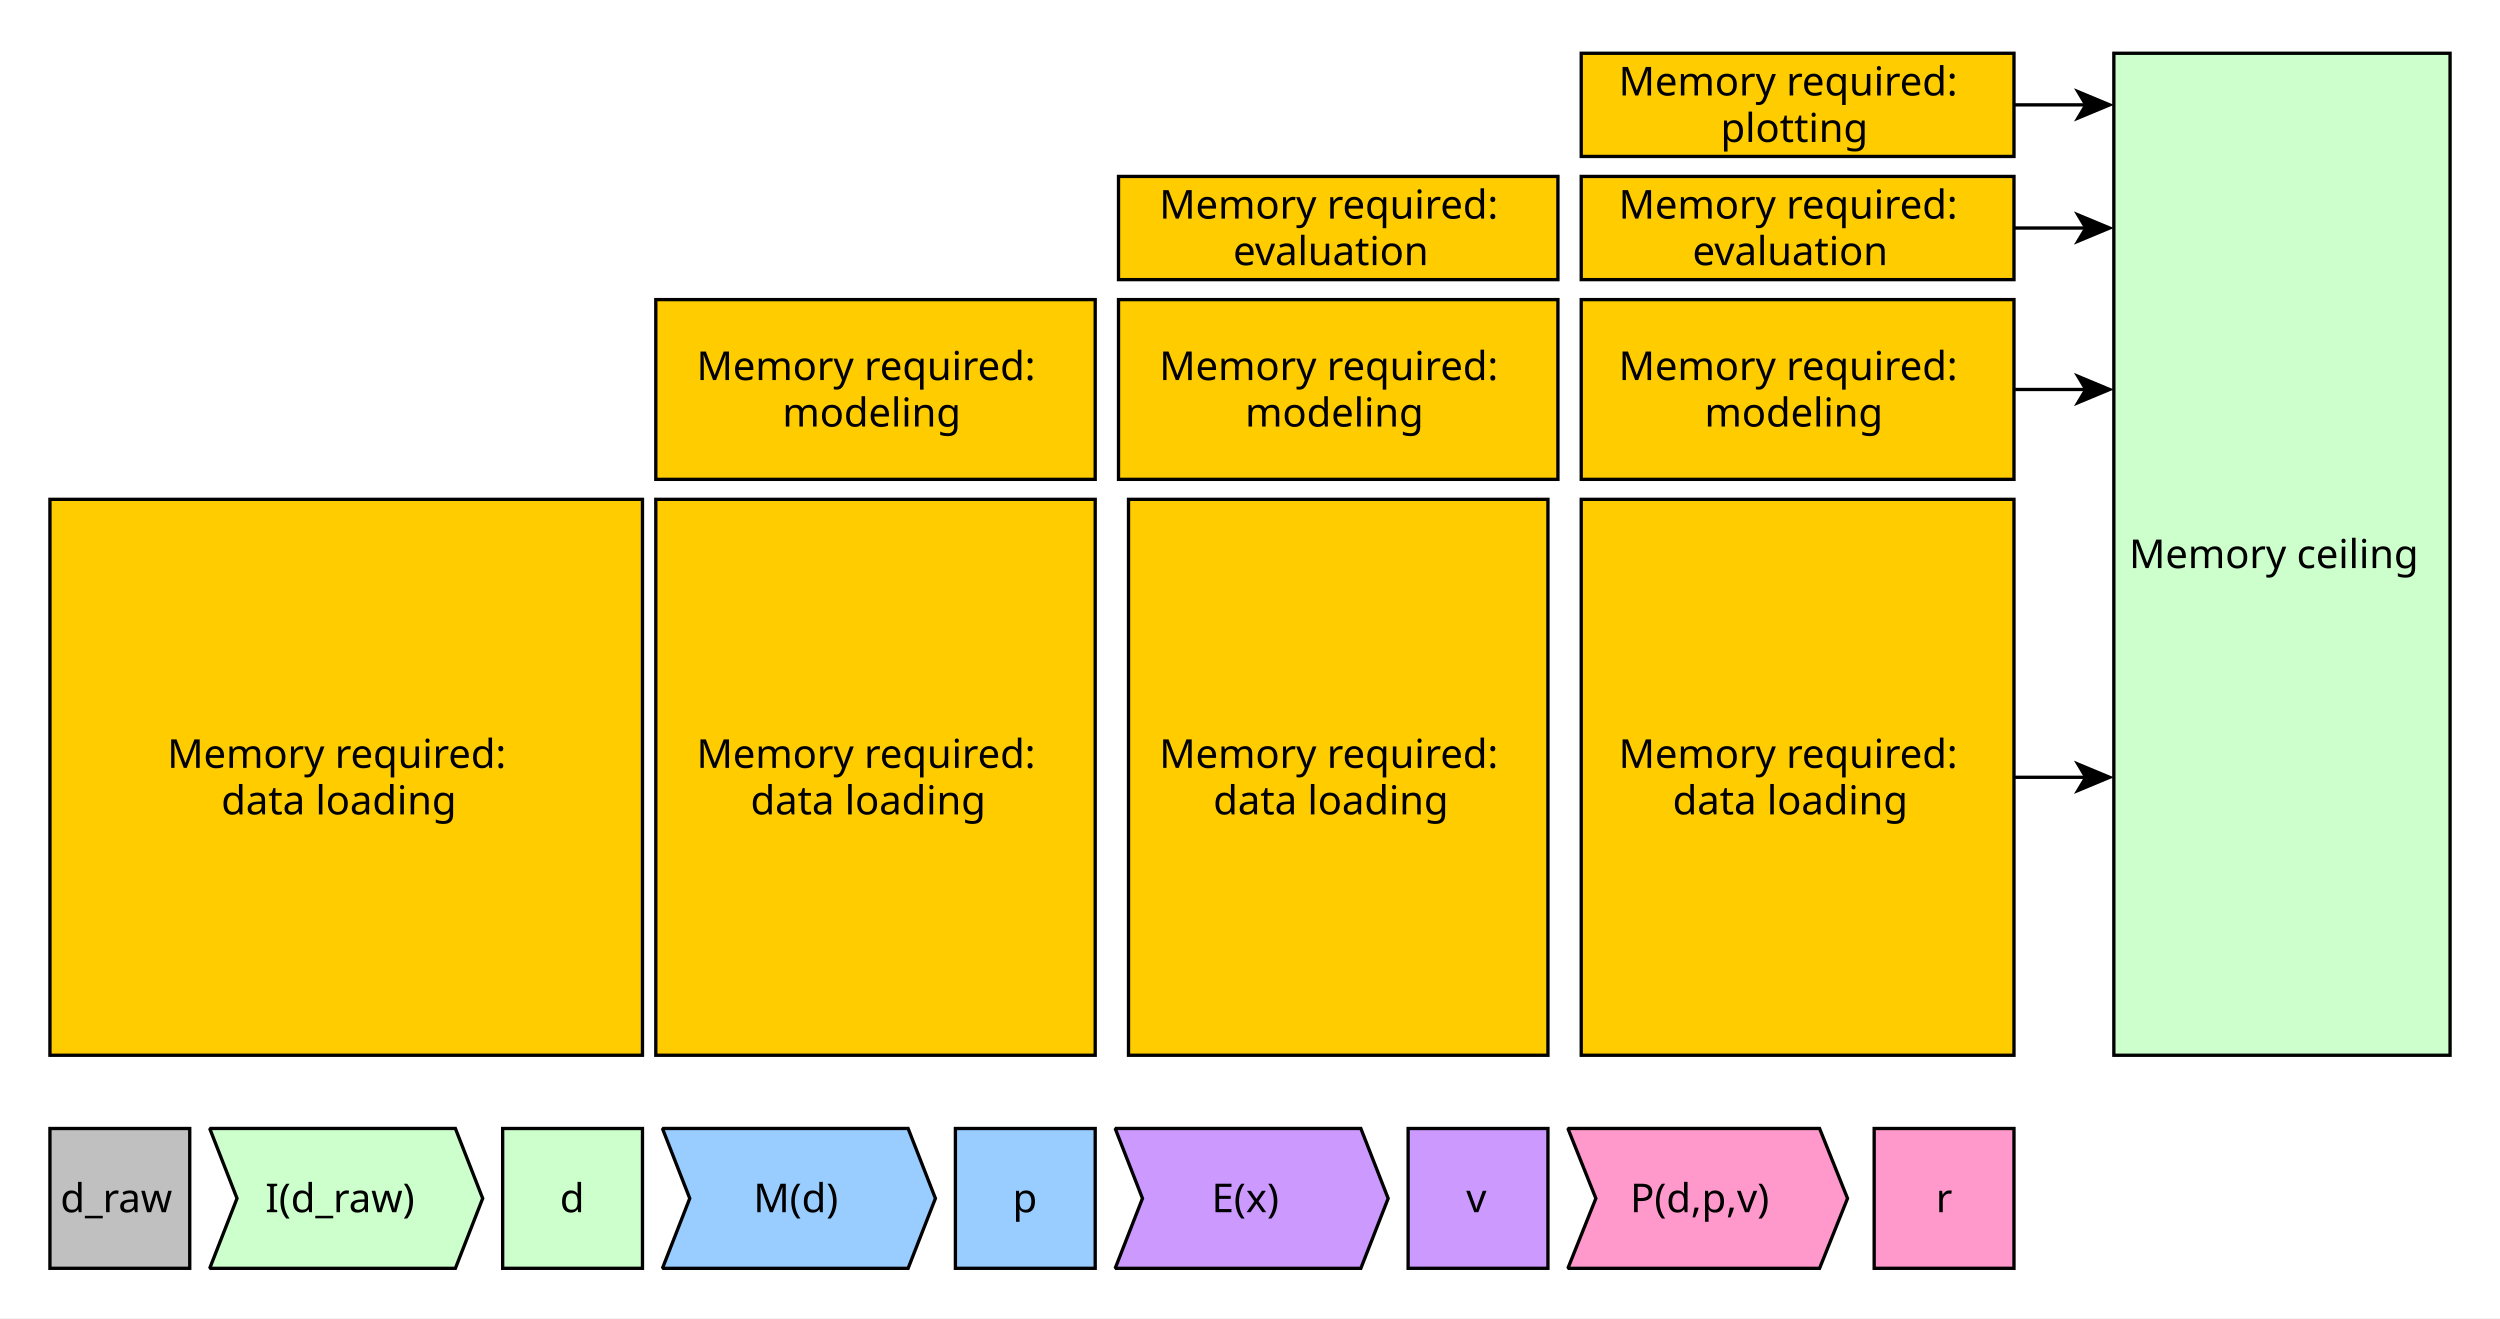
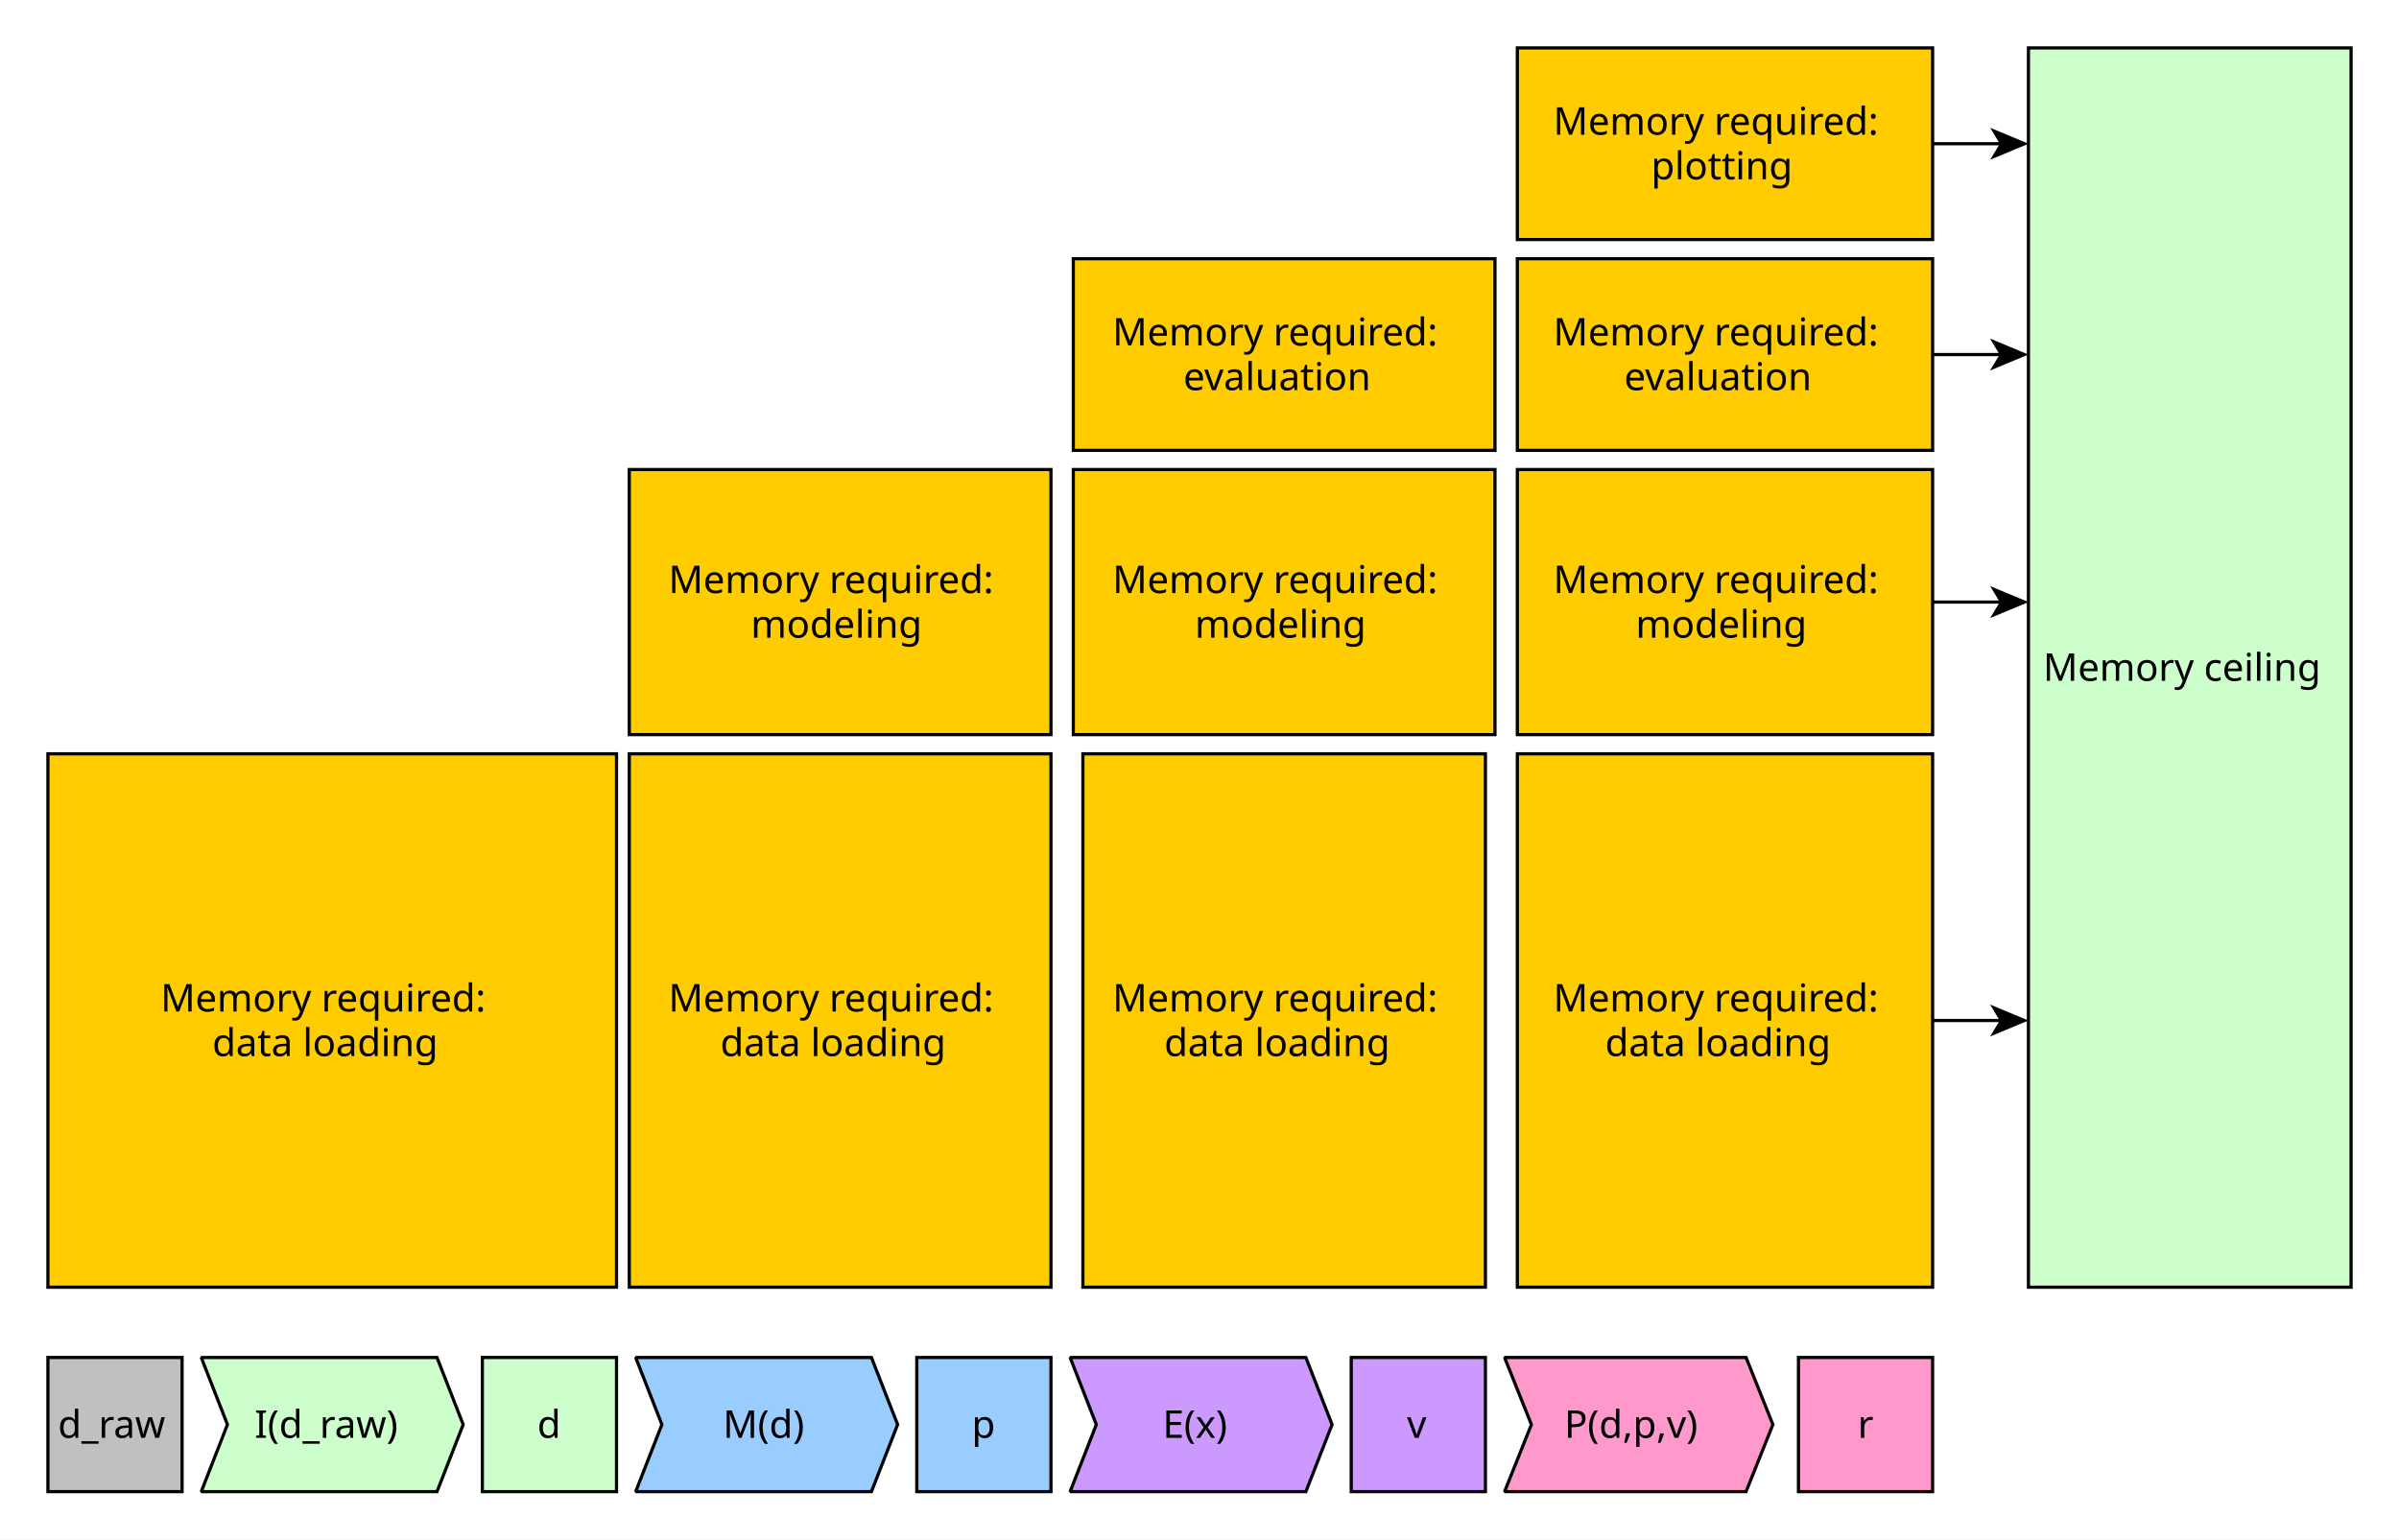
- <svg xmlns="http://www.w3.org/2000/svg" fill-opacity="1" color-rendering="auto" color-interpolation="auto" text-rendering="auto" stroke="black" stroke-linecap="square" width="751" stroke-miterlimit="10" shape-rendering="auto" stroke-opacity="1" fill="black" stroke-dasharray="none" font-weight="normal" stroke-width="1" height="396" font-family="'Dialog'" font-style="normal" stroke-linejoin="miter" font-size="12px" stroke-dashoffset="0" image-rendering="auto">
+ <svg xmlns="http://www.w3.org/2000/svg" fill-opacity="1" color-rendering="auto" color-interpolation="auto" text-rendering="auto" stroke="black" stroke-linecap="square" width="751" stroke-miterlimit="10" shape-rendering="auto" stroke-opacity="1" fill="black" stroke-dasharray="none" font-weight="normal" stroke-width="1" height="482" font-family="'Dialog'" font-style="normal" stroke-linejoin="miter" font-size="12px" stroke-dashoffset="0" image-rendering="auto">
  <defs id="genericDefs" />
  <g>
    <defs id="defs1">
      <clipPath clipPathUnits="userSpaceOnUse" id="clipPath1">
-         <path d="M0 0 L751 0 L751 396 L0 396 L0 0 Z" />
+         <path d="M0 0 L751 0 L751 482 L0 482 L0 0 Z" />
      </clipPath>
      <clipPath clipPathUnits="userSpaceOnUse" id="clipPath2">
-         <path d="M320 -6 L1071 -6 L1071 390 L320 390 L320 -6 Z" />
+         <path d="M320 -92 L1071 -92 L1071 390 L320 390 L320 -92 Z" />
      </clipPath>
    </defs>
-     <g fill="white" text-rendering="geometricPrecision" shape-rendering="geometricPrecision" transform="translate(-320,6)" stroke="white">
-       <rect x="320" width="751" height="396" y="-6" clip-path="url(#clipPath2)" stroke="none" />
+     <g fill="white" text-rendering="geometricPrecision" shape-rendering="geometricPrecision" transform="translate(-320,92)" stroke="white">
+       <rect x="320" width="751" height="482" y="-92" clip-path="url(#clipPath2)" stroke="none" />
    </g>
-     <g fill="rgb(255,153,204)" text-rendering="geometricPrecision" shape-rendering="geometricPrecision" transform="matrix(1,0,0,1,-320,6)" stroke="rgb(255,153,204)">
+     <g fill="rgb(255,153,204)" text-rendering="geometricPrecision" shape-rendering="geometricPrecision" transform="matrix(1,0,0,1,-320,92)" stroke="rgb(255,153,204)">
      <path d="M791 333 L866.6 333 L875 354 L866.6 375 L791 375 L799.4 354 Z" fill-rule="evenodd" clip-path="url(#clipPath2)" stroke="none" />
    </g>
-     <g text-rendering="geometricPrecision" stroke-miterlimit="1.45" shape-rendering="geometricPrecision" transform="matrix(1,0,0,1,-320,6)" stroke-linecap="butt">
+     <g text-rendering="geometricPrecision" stroke-miterlimit="1.45" shape-rendering="geometricPrecision" transform="matrix(1,0,0,1,-320,92)" stroke-linecap="butt">
      <path fill="none" d="M791 333 L866.6 333 L875 354 L866.6 375 L791 375 L799.4 354 Z" fill-rule="evenodd" clip-path="url(#clipPath2)" />
      <text x="809.718" xml:space="preserve" y="358.154" clip-path="url(#clipPath2)" font-family="sans-serif" stroke="none">P(d,p,v)</text>
    </g>
-     <g fill="rgb(255,153,204)" text-rendering="geometricPrecision" shape-rendering="geometricPrecision" transform="matrix(1,0,0,1,-320,6)" stroke="rgb(255,153,204)">
+     <g fill="rgb(255,153,204)" text-rendering="geometricPrecision" shape-rendering="geometricPrecision" transform="matrix(1,0,0,1,-320,92)" stroke="rgb(255,153,204)">
      <rect x="883" width="42" height="42" y="333" clip-path="url(#clipPath2)" stroke="none" />
    </g>
-     <g text-rendering="geometricPrecision" stroke-miterlimit="1.45" shape-rendering="geometricPrecision" transform="matrix(1,0,0,1,-320,6)" stroke-linecap="butt">
+     <g text-rendering="geometricPrecision" stroke-miterlimit="1.45" shape-rendering="geometricPrecision" transform="matrix(1,0,0,1,-320,92)" stroke-linecap="butt">
      <rect fill="none" x="883" width="42" height="42" y="333" clip-path="url(#clipPath2)" />
      <text x="901.533" xml:space="preserve" y="358.154" clip-path="url(#clipPath2)" font-family="sans-serif" stroke="none">r</text>
    </g>
-     <g fill="rgb(204,153,255)" text-rendering="geometricPrecision" shape-rendering="geometricPrecision" transform="matrix(1,0,0,1,-320,6)" stroke="rgb(204,153,255)">
+     <g fill="rgb(204,153,255)" text-rendering="geometricPrecision" shape-rendering="geometricPrecision" transform="matrix(1,0,0,1,-320,92)" stroke="rgb(204,153,255)">
      <path d="M655 333 L728.8 333 L737 354 L728.8 375 L655 375 L663.2 354 Z" fill-rule="evenodd" clip-path="url(#clipPath2)" stroke="none" />
    </g>
-     <g text-rendering="geometricPrecision" stroke-miterlimit="1.45" shape-rendering="geometricPrecision" transform="matrix(1,0,0,1,-320,6)" stroke-linecap="butt">
+     <g text-rendering="geometricPrecision" stroke-miterlimit="1.45" shape-rendering="geometricPrecision" transform="matrix(1,0,0,1,-320,92)" stroke-linecap="butt">
      <path fill="none" d="M655 333 L728.8 333 L737 354 L728.8 375 L655 375 L663.2 354 Z" fill-rule="evenodd" clip-path="url(#clipPath2)" />
      <text x="683.977" xml:space="preserve" y="358.154" clip-path="url(#clipPath2)" font-family="sans-serif" stroke="none">E(x)</text>
    </g>
-     <g fill="rgb(204,153,255)" text-rendering="geometricPrecision" shape-rendering="geometricPrecision" transform="matrix(1,0,0,1,-320,6)" stroke="rgb(204,153,255)">
+     <g fill="rgb(204,153,255)" text-rendering="geometricPrecision" shape-rendering="geometricPrecision" transform="matrix(1,0,0,1,-320,92)" stroke="rgb(204,153,255)">
      <rect x="743" width="42" height="42" y="333" clip-path="url(#clipPath2)" stroke="none" />
    </g>
-     <g text-rendering="geometricPrecision" stroke-miterlimit="1.45" shape-rendering="geometricPrecision" transform="matrix(1,0,0,1,-320,6)" stroke-linecap="butt">
+     <g text-rendering="geometricPrecision" stroke-miterlimit="1.45" shape-rendering="geometricPrecision" transform="matrix(1,0,0,1,-320,92)" stroke-linecap="butt">
      <rect fill="none" x="743" width="42" height="42" y="333" clip-path="url(#clipPath2)" />
      <text x="760.449" xml:space="preserve" y="358.154" clip-path="url(#clipPath2)" font-family="sans-serif" stroke="none">v</text>
    </g>
-     <g fill="rgb(153,204,255)" text-rendering="geometricPrecision" shape-rendering="geometricPrecision" transform="matrix(1,0,0,1,-320,6)" stroke="rgb(153,204,255)">
+     <g fill="rgb(153,204,255)" text-rendering="geometricPrecision" shape-rendering="geometricPrecision" transform="matrix(1,0,0,1,-320,92)" stroke="rgb(153,204,255)">
      <path d="M519 333 L592.8 333 L601 354 L592.8 375 L519 375 L527.2 354 Z" fill-rule="evenodd" clip-path="url(#clipPath2)" stroke="none" />
    </g>
-     <g text-rendering="geometricPrecision" stroke-miterlimit="1.45" shape-rendering="geometricPrecision" transform="matrix(1,0,0,1,-320,6)" stroke-linecap="butt">
+     <g text-rendering="geometricPrecision" stroke-miterlimit="1.45" shape-rendering="geometricPrecision" transform="matrix(1,0,0,1,-320,92)" stroke-linecap="butt">
      <path fill="none" d="M519 333 L592.8 333 L601 354 L592.8 375 L519 375 L527.2 354 Z" fill-rule="evenodd" clip-path="url(#clipPath2)" />
      <text x="546.333" xml:space="preserve" y="358.154" clip-path="url(#clipPath2)" font-family="sans-serif" stroke="none">M(d)</text>
    </g>
-     <g fill="rgb(153,204,255)" text-rendering="geometricPrecision" shape-rendering="geometricPrecision" transform="matrix(1,0,0,1,-320,6)" stroke="rgb(153,204,255)">
+     <g fill="rgb(153,204,255)" text-rendering="geometricPrecision" shape-rendering="geometricPrecision" transform="matrix(1,0,0,1,-320,92)" stroke="rgb(153,204,255)">
      <rect x="607" width="42" height="42" y="333" clip-path="url(#clipPath2)" stroke="none" />
    </g>
-     <g text-rendering="geometricPrecision" stroke-miterlimit="1.45" shape-rendering="geometricPrecision" transform="matrix(1,0,0,1,-320,6)" stroke-linecap="butt">
+     <g text-rendering="geometricPrecision" stroke-miterlimit="1.45" shape-rendering="geometricPrecision" transform="matrix(1,0,0,1,-320,92)" stroke-linecap="butt">
      <rect fill="none" x="607" width="42" height="42" y="333" clip-path="url(#clipPath2)" />
      <text x="624.191" xml:space="preserve" y="358.154" clip-path="url(#clipPath2)" font-family="sans-serif" stroke="none">p</text>
    </g>
-     <g fill="silver" text-rendering="geometricPrecision" shape-rendering="geometricPrecision" transform="matrix(1,0,0,1,-320,6)" stroke="silver">
+     <g fill="silver" text-rendering="geometricPrecision" shape-rendering="geometricPrecision" transform="matrix(1,0,0,1,-320,92)" stroke="silver">
      <rect x="335" width="42" height="42" y="333" clip-path="url(#clipPath2)" stroke="none" />
    </g>
-     <g text-rendering="geometricPrecision" stroke-miterlimit="1.45" shape-rendering="geometricPrecision" transform="matrix(1,0,0,1,-320,6)" stroke-linecap="butt">
+     <g text-rendering="geometricPrecision" stroke-miterlimit="1.45" shape-rendering="geometricPrecision" transform="matrix(1,0,0,1,-320,92)" stroke-linecap="butt">
      <rect fill="none" x="335" width="42" height="42" y="333" clip-path="url(#clipPath2)" />
      <text x="338.141" xml:space="preserve" y="358.154" clip-path="url(#clipPath2)" font-family="sans-serif" stroke="none">d_raw</text>
    </g>
-     <g fill="rgb(204,255,204)" text-rendering="geometricPrecision" shape-rendering="geometricPrecision" transform="matrix(1,0,0,1,-320,6)" stroke="rgb(204,255,204)">
+     <g fill="rgb(204,255,204)" text-rendering="geometricPrecision" shape-rendering="geometricPrecision" transform="matrix(1,0,0,1,-320,92)" stroke="rgb(204,255,204)">
      <rect x="471" width="42" height="42" y="333" clip-path="url(#clipPath2)" stroke="none" />
    </g>
-     <g text-rendering="geometricPrecision" stroke-miterlimit="1.45" shape-rendering="geometricPrecision" transform="matrix(1,0,0,1,-320,6)" stroke-linecap="butt">
+     <g text-rendering="geometricPrecision" stroke-miterlimit="1.45" shape-rendering="geometricPrecision" transform="matrix(1,0,0,1,-320,92)" stroke-linecap="butt">
      <rect fill="none" x="471" width="42" height="42" y="333" clip-path="url(#clipPath2)" />
      <text x="488.191" xml:space="preserve" y="358.154" clip-path="url(#clipPath2)" font-family="sans-serif" stroke="none">d</text>
    </g>
-     <g fill="rgb(204,255,204)" text-rendering="geometricPrecision" shape-rendering="geometricPrecision" transform="matrix(1,0,0,1,-320,6)" stroke="rgb(204,255,204)">
+     <g fill="rgb(204,255,204)" text-rendering="geometricPrecision" shape-rendering="geometricPrecision" transform="matrix(1,0,0,1,-320,92)" stroke="rgb(204,255,204)">
      <path d="M383 333 L456.8 333 L465 354 L456.8 375 L383 375 L391.2 354 Z" fill-rule="evenodd" clip-path="url(#clipPath2)" stroke="none" />
    </g>
-     <g text-rendering="geometricPrecision" stroke-miterlimit="1.45" shape-rendering="geometricPrecision" transform="matrix(1,0,0,1,-320,6)" stroke-linecap="butt">
+     <g text-rendering="geometricPrecision" stroke-miterlimit="1.45" shape-rendering="geometricPrecision" transform="matrix(1,0,0,1,-320,92)" stroke-linecap="butt">
      <path fill="none" d="M383 333 L456.8 333 L465 354 L456.8 375 L383 375 L391.2 354 Z" fill-rule="evenodd" clip-path="url(#clipPath2)" />
      <text x="399.69" xml:space="preserve" y="358.154" clip-path="url(#clipPath2)" font-family="sans-serif" stroke="none">I(d_raw)</text>
    </g>
-     <g fill="rgb(255,204,0)" text-rendering="geometricPrecision" shape-rendering="geometricPrecision" transform="matrix(1,0,0,1,-320,6)" stroke="rgb(255,204,0)">
+     <g fill="rgb(255,204,0)" text-rendering="geometricPrecision" shape-rendering="geometricPrecision" transform="matrix(1,0,0,1,-320,92)" stroke="rgb(255,204,0)">
      <rect x="335" width="178" height="167" y="144" clip-path="url(#clipPath2)" stroke="none" />
    </g>
-     <g text-rendering="geometricPrecision" stroke-miterlimit="1.45" shape-rendering="geometricPrecision" transform="matrix(1,0,0,1,-320,6)" stroke-linecap="butt">
+     <g text-rendering="geometricPrecision" stroke-miterlimit="1.45" shape-rendering="geometricPrecision" transform="matrix(1,0,0,1,-320,92)" stroke-linecap="butt">
      <rect fill="none" x="335" width="178" height="167" y="144" clip-path="url(#clipPath2)" />
      <text x="370.267" xml:space="preserve" y="224.67" clip-path="url(#clipPath2)" font-family="sans-serif" stroke="none">Memory required:</text>
      <text x="386.477" xml:space="preserve" y="238.639" clip-path="url(#clipPath2)" font-family="sans-serif" stroke="none">data loading</text>
    </g>
-     <g fill="rgb(255,204,0)" text-rendering="geometricPrecision" shape-rendering="geometricPrecision" transform="matrix(1,0,0,1,-320,6)" stroke="rgb(255,204,0)">
+     <g fill="rgb(255,204,0)" text-rendering="geometricPrecision" shape-rendering="geometricPrecision" transform="matrix(1,0,0,1,-320,92)" stroke="rgb(255,204,0)">
      <rect x="517" width="132" height="167" y="144" clip-path="url(#clipPath2)" stroke="none" />
    </g>
-     <g text-rendering="geometricPrecision" stroke-miterlimit="1.45" shape-rendering="geometricPrecision" transform="matrix(1,0,0,1,-320,6)" stroke-linecap="butt">
+     <g text-rendering="geometricPrecision" stroke-miterlimit="1.45" shape-rendering="geometricPrecision" transform="matrix(1,0,0,1,-320,92)" stroke-linecap="butt">
      <rect fill="none" x="517" width="132" height="167" y="144" clip-path="url(#clipPath2)" />
      <text x="529.267" xml:space="preserve" y="224.67" clip-path="url(#clipPath2)" font-family="sans-serif" stroke="none">Memory required:</text>
      <text x="545.477" xml:space="preserve" y="238.639" clip-path="url(#clipPath2)" font-family="sans-serif" stroke="none">data loading</text>
    </g>
-     <g fill="rgb(255,204,0)" text-rendering="geometricPrecision" shape-rendering="geometricPrecision" transform="matrix(1,0,0,1,-320,6)" stroke="rgb(255,204,0)">
-       <rect x="517" width="132" height="54" y="84" clip-path="url(#clipPath2)" stroke="none" />
+     <g fill="rgb(255,204,0)" text-rendering="geometricPrecision" shape-rendering="geometricPrecision" transform="matrix(1,0,0,1,-320,92)" stroke="rgb(255,204,0)">
+       <rect x="517" width="132" height="83" y="55" clip-path="url(#clipPath2)" stroke="none" />
    </g>
-     <g text-rendering="geometricPrecision" stroke-miterlimit="1.45" shape-rendering="geometricPrecision" transform="matrix(1,0,0,1,-320,6)" stroke-linecap="butt">
-       <rect fill="none" x="517" width="132" height="54" y="84" clip-path="url(#clipPath2)" />
-       <text x="529.267" xml:space="preserve" y="108.17" clip-path="url(#clipPath2)" font-family="sans-serif" stroke="none">Memory required:</text>
-       <text x="555.039" xml:space="preserve" y="122.139" clip-path="url(#clipPath2)" font-family="sans-serif" stroke="none">modeling</text>
+     <g text-rendering="geometricPrecision" stroke-miterlimit="1.45" shape-rendering="geometricPrecision" transform="matrix(1,0,0,1,-320,92)" stroke-linecap="butt">
+       <rect fill="none" x="517" width="132" height="83" y="55" clip-path="url(#clipPath2)" />
+       <text x="529.267" xml:space="preserve" y="93.67" clip-path="url(#clipPath2)" font-family="sans-serif" stroke="none">Memory required:</text>
+       <text x="555.039" xml:space="preserve" y="107.639" clip-path="url(#clipPath2)" font-family="sans-serif" stroke="none">modeling</text>
    </g>
-     <g fill="rgb(255,204,0)" text-rendering="geometricPrecision" shape-rendering="geometricPrecision" transform="matrix(1,0,0,1,-320,6)" stroke="rgb(255,204,0)">
+     <g fill="rgb(255,204,0)" text-rendering="geometricPrecision" shape-rendering="geometricPrecision" transform="matrix(1,0,0,1,-320,92)" stroke="rgb(255,204,0)">
      <rect x="659" width="126" height="167" y="144" clip-path="url(#clipPath2)" stroke="none" />
    </g>
-     <g text-rendering="geometricPrecision" stroke-miterlimit="1.45" shape-rendering="geometricPrecision" transform="matrix(1,0,0,1,-320,6)" stroke-linecap="butt">
+     <g text-rendering="geometricPrecision" stroke-miterlimit="1.45" shape-rendering="geometricPrecision" transform="matrix(1,0,0,1,-320,92)" stroke-linecap="butt">
      <rect fill="none" x="659" width="126" height="167" y="144" clip-path="url(#clipPath2)" />
      <text x="668.267" xml:space="preserve" y="224.67" clip-path="url(#clipPath2)" font-family="sans-serif" stroke="none">Memory required:</text>
      <text x="684.477" xml:space="preserve" y="238.639" clip-path="url(#clipPath2)" font-family="sans-serif" stroke="none">data loading</text>
    </g>
-     <g fill="rgb(255,204,0)" text-rendering="geometricPrecision" shape-rendering="geometricPrecision" transform="matrix(1,0,0,1,-320,6)" stroke="rgb(255,204,0)">
-       <rect x="656" width="132" height="54" y="84" clip-path="url(#clipPath2)" stroke="none" />
+     <g fill="rgb(255,204,0)" text-rendering="geometricPrecision" shape-rendering="geometricPrecision" transform="matrix(1,0,0,1,-320,92)" stroke="rgb(255,204,0)">
+       <rect x="656" width="132" height="83" y="55" clip-path="url(#clipPath2)" stroke="none" />
    </g>
-     <g text-rendering="geometricPrecision" stroke-miterlimit="1.45" shape-rendering="geometricPrecision" transform="matrix(1,0,0,1,-320,6)" stroke-linecap="butt">
-       <rect fill="none" x="656" width="132" height="54" y="84" clip-path="url(#clipPath2)" />
-       <text x="668.267" xml:space="preserve" y="108.17" clip-path="url(#clipPath2)" font-family="sans-serif" stroke="none">Memory required:</text>
-       <text x="694.039" xml:space="preserve" y="122.139" clip-path="url(#clipPath2)" font-family="sans-serif" stroke="none">modeling</text>
+     <g text-rendering="geometricPrecision" stroke-miterlimit="1.45" shape-rendering="geometricPrecision" transform="matrix(1,0,0,1,-320,92)" stroke-linecap="butt">
+       <rect fill="none" x="656" width="132" height="83" y="55" clip-path="url(#clipPath2)" />
+       <text x="668.267" xml:space="preserve" y="93.67" clip-path="url(#clipPath2)" font-family="sans-serif" stroke="none">Memory required:</text>
+       <text x="694.039" xml:space="preserve" y="107.639" clip-path="url(#clipPath2)" font-family="sans-serif" stroke="none">modeling</text>
    </g>
-     <g fill="rgb(255,204,0)" text-rendering="geometricPrecision" shape-rendering="geometricPrecision" transform="matrix(1,0,0,1,-320,6)" stroke="rgb(255,204,0)">
-       <rect x="656" width="132" height="31" y="47" clip-path="url(#clipPath2)" stroke="none" />
+     <g fill="rgb(255,204,0)" text-rendering="geometricPrecision" shape-rendering="geometricPrecision" transform="matrix(1,0,0,1,-320,92)" stroke="rgb(255,204,0)">
+       <rect x="656" width="132" height="60" y="-11" clip-path="url(#clipPath2)" stroke="none" />
    </g>
-     <g text-rendering="geometricPrecision" stroke-miterlimit="1.45" shape-rendering="geometricPrecision" transform="matrix(1,0,0,1,-320,6)" stroke-linecap="butt">
-       <rect fill="none" x="656" width="132" height="31" y="47" clip-path="url(#clipPath2)" />
-       <text x="668.267" xml:space="preserve" y="59.67" clip-path="url(#clipPath2)" font-family="sans-serif" stroke="none">Memory required:</text>
-       <text x="690.441" xml:space="preserve" y="73.639" clip-path="url(#clipPath2)" font-family="sans-serif" stroke="none">evaluation</text>
+     <g text-rendering="geometricPrecision" stroke-miterlimit="1.45" shape-rendering="geometricPrecision" transform="matrix(1,0,0,1,-320,92)" stroke-linecap="butt">
+       <rect fill="none" x="656" width="132" height="60" y="-11" clip-path="url(#clipPath2)" />
+       <text x="668.267" xml:space="preserve" y="16.17" clip-path="url(#clipPath2)" font-family="sans-serif" stroke="none">Memory required:</text>
+       <text x="690.441" xml:space="preserve" y="30.139" clip-path="url(#clipPath2)" font-family="sans-serif" stroke="none">evaluation</text>
    </g>
-     <g fill="rgb(255,204,0)" text-rendering="geometricPrecision" shape-rendering="geometricPrecision" transform="matrix(1,0,0,1,-320,6)" stroke="rgb(255,204,0)">
+     <g fill="rgb(255,204,0)" text-rendering="geometricPrecision" shape-rendering="geometricPrecision" transform="matrix(1,0,0,1,-320,92)" stroke="rgb(255,204,0)">
      <rect x="795" width="130" height="167" y="144" clip-path="url(#clipPath2)" stroke="none" />
    </g>
-     <g text-rendering="geometricPrecision" stroke-miterlimit="1.45" shape-rendering="geometricPrecision" transform="matrix(1,0,0,1,-320,6)" stroke-linecap="butt">
+     <g text-rendering="geometricPrecision" stroke-miterlimit="1.45" shape-rendering="geometricPrecision" transform="matrix(1,0,0,1,-320,92)" stroke-linecap="butt">
      <rect fill="none" x="795" width="130" height="167" y="144" clip-path="url(#clipPath2)" />
      <text x="806.267" xml:space="preserve" y="224.67" clip-path="url(#clipPath2)" font-family="sans-serif" stroke="none">Memory required:</text>
      <text x="822.477" xml:space="preserve" y="238.639" clip-path="url(#clipPath2)" font-family="sans-serif" stroke="none">data loading</text>
    </g>
-     <g fill="rgb(255,204,0)" text-rendering="geometricPrecision" shape-rendering="geometricPrecision" transform="matrix(1,0,0,1,-320,6)" stroke="rgb(255,204,0)">
-       <rect x="795" width="130" height="54" y="84" clip-path="url(#clipPath2)" stroke="none" />
+     <g fill="rgb(255,204,0)" text-rendering="geometricPrecision" shape-rendering="geometricPrecision" transform="matrix(1,0,0,1,-320,92)" stroke="rgb(255,204,0)">
+       <rect x="795" width="130" height="83" y="55" clip-path="url(#clipPath2)" stroke="none" />
    </g>
-     <g text-rendering="geometricPrecision" stroke-miterlimit="1.45" shape-rendering="geometricPrecision" transform="matrix(1,0,0,1,-320,6)" stroke-linecap="butt">
-       <rect fill="none" x="795" width="130" height="54" y="84" clip-path="url(#clipPath2)" />
-       <text x="806.267" xml:space="preserve" y="108.17" clip-path="url(#clipPath2)" font-family="sans-serif" stroke="none">Memory required:</text>
-       <text x="832.039" xml:space="preserve" y="122.139" clip-path="url(#clipPath2)" font-family="sans-serif" stroke="none">modeling</text>
+     <g text-rendering="geometricPrecision" stroke-miterlimit="1.45" shape-rendering="geometricPrecision" transform="matrix(1,0,0,1,-320,92)" stroke-linecap="butt">
+       <rect fill="none" x="795" width="130" height="83" y="55" clip-path="url(#clipPath2)" />
+       <text x="806.267" xml:space="preserve" y="93.67" clip-path="url(#clipPath2)" font-family="sans-serif" stroke="none">Memory required:</text>
+       <text x="832.039" xml:space="preserve" y="107.639" clip-path="url(#clipPath2)" font-family="sans-serif" stroke="none">modeling</text>
    </g>
-     <g fill="rgb(255,204,0)" text-rendering="geometricPrecision" shape-rendering="geometricPrecision" transform="matrix(1,0,0,1,-320,6)" stroke="rgb(255,204,0)">
-       <rect x="795" width="130" height="31" y="47" clip-path="url(#clipPath2)" stroke="none" />
+     <g fill="rgb(255,204,0)" text-rendering="geometricPrecision" shape-rendering="geometricPrecision" transform="matrix(1,0,0,1,-320,92)" stroke="rgb(255,204,0)">
+       <rect x="795" width="130" height="60" y="-11" clip-path="url(#clipPath2)" stroke="none" />
    </g>
-     <g text-rendering="geometricPrecision" stroke-miterlimit="1.45" shape-rendering="geometricPrecision" transform="matrix(1,0,0,1,-320,6)" stroke-linecap="butt">
-       <rect fill="none" x="795" width="130" height="31" y="47" clip-path="url(#clipPath2)" />
-       <text x="806.267" xml:space="preserve" y="59.67" clip-path="url(#clipPath2)" font-family="sans-serif" stroke="none">Memory required:</text>
-       <text x="828.441" xml:space="preserve" y="73.639" clip-path="url(#clipPath2)" font-family="sans-serif" stroke="none">evaluation</text>
+     <g text-rendering="geometricPrecision" stroke-miterlimit="1.45" shape-rendering="geometricPrecision" transform="matrix(1,0,0,1,-320,92)" stroke-linecap="butt">
+       <rect fill="none" x="795" width="130" height="60" y="-11" clip-path="url(#clipPath2)" />
+       <text x="806.267" xml:space="preserve" y="16.17" clip-path="url(#clipPath2)" font-family="sans-serif" stroke="none">Memory required:</text>
+       <text x="828.441" xml:space="preserve" y="30.139" clip-path="url(#clipPath2)" font-family="sans-serif" stroke="none">evaluation</text>
    </g>
-     <g fill="rgb(255,204,0)" text-rendering="geometricPrecision" shape-rendering="geometricPrecision" transform="matrix(1,0,0,1,-320,6)" stroke="rgb(255,204,0)">
-       <rect x="795" width="130" height="31" y="10" clip-path="url(#clipPath2)" stroke="none" />
+     <g fill="rgb(255,204,0)" text-rendering="geometricPrecision" shape-rendering="geometricPrecision" transform="matrix(1,0,0,1,-320,92)" stroke="rgb(255,204,0)">
+       <rect x="795" width="130" height="60" y="-77" clip-path="url(#clipPath2)" stroke="none" />
    </g>
-     <g text-rendering="geometricPrecision" stroke-miterlimit="1.45" shape-rendering="geometricPrecision" transform="matrix(1,0,0,1,-320,6)" stroke-linecap="butt">
-       <rect fill="none" x="795" width="130" height="31" y="10" clip-path="url(#clipPath2)" />
-       <text x="806.267" xml:space="preserve" y="22.67" clip-path="url(#clipPath2)" font-family="sans-serif" stroke="none">Memory required:</text>
-       <text x="836.87" xml:space="preserve" y="36.639" clip-path="url(#clipPath2)" font-family="sans-serif" stroke="none">plotting</text>
+     <g text-rendering="geometricPrecision" stroke-miterlimit="1.45" shape-rendering="geometricPrecision" transform="matrix(1,0,0,1,-320,92)" stroke-linecap="butt">
+       <rect fill="none" x="795" width="130" height="60" y="-77" clip-path="url(#clipPath2)" />
+       <text x="806.267" xml:space="preserve" y="-49.83" clip-path="url(#clipPath2)" font-family="sans-serif" stroke="none">Memory required:</text>
+       <text x="836.87" xml:space="preserve" y="-35.861" clip-path="url(#clipPath2)" font-family="sans-serif" stroke="none">plotting</text>
    </g>
-     <g fill="rgb(204,255,204)" text-rendering="geometricPrecision" shape-rendering="geometricPrecision" transform="matrix(1,0,0,1,-320,6)" stroke="rgb(204,255,204)">
-       <rect x="955" width="101" height="301" y="10" clip-path="url(#clipPath2)" stroke="none" />
+     <g fill="rgb(204,255,204)" text-rendering="geometricPrecision" shape-rendering="geometricPrecision" transform="matrix(1,0,0,1,-320,92)" stroke="rgb(204,255,204)">
+       <rect x="955" width="101" height="388" y="-77" clip-path="url(#clipPath2)" stroke="none" />
    </g>
-     <g text-rendering="geometricPrecision" stroke-miterlimit="1.45" shape-rendering="geometricPrecision" transform="matrix(1,0,0,1,-320,6)" stroke-linecap="butt">
-       <rect fill="none" x="955" width="101" height="301" y="10" clip-path="url(#clipPath2)" />
-       <text x="959.589" xml:space="preserve" y="164.654" clip-path="url(#clipPath2)" font-family="sans-serif" stroke="none">Memory ceiling</text>
-       <path fill="none" d="M925 25.5 L947.017 25.5" clip-path="url(#clipPath2)" />
-       <path d="M955.017 25.5 L943.017 20.5 L946.017 25.5 L943.017 30.5 Z" clip-path="url(#clipPath2)" stroke="none" />
-       <path fill="none" d="M925 62.5 L947.007 62.5" clip-path="url(#clipPath2)" />
-       <path d="M955.007 62.5 L943.007 57.5 L946.007 62.5 L943.007 67.5 Z" clip-path="url(#clipPath2)" stroke="none" />
-       <path fill="none" d="M925 111 L947.007 111" clip-path="url(#clipPath2)" />
-       <path d="M955.007 111 L943.007 106 L946.007 111 L943.007 116 Z" clip-path="url(#clipPath2)" stroke="none" />
-       <path fill="none" d="M925 227.5 L947.009 227.5" clip-path="url(#clipPath2)" />
-       <path d="M955.009 227.5 L943.009 222.5 L946.009 227.5 L943.009 232.5 Z" clip-path="url(#clipPath2)" stroke="none" />
+     <g text-rendering="geometricPrecision" stroke-miterlimit="1.45" shape-rendering="geometricPrecision" transform="matrix(1,0,0,1,-320,92)" stroke-linecap="butt">
+       <rect fill="none" x="955" width="101" height="388" y="-77" clip-path="url(#clipPath2)" />
+       <text x="959.589" xml:space="preserve" y="121.154" clip-path="url(#clipPath2)" font-family="sans-serif" stroke="none">Memory ceiling</text>
+       <path fill="none" d="M925 -47 L947.024 -47" clip-path="url(#clipPath2)" />
+       <path d="M955.024 -47 L943.024 -52 L946.024 -47 L943.024 -42 Z" clip-path="url(#clipPath2)" stroke="none" />
+       <path fill="none" d="M925 19 L946.972 19" clip-path="url(#clipPath2)" />
+       <path d="M954.972 19 L942.972 14 L945.972 19 L942.972 24 Z" clip-path="url(#clipPath2)" stroke="none" />
+       <path fill="none" d="M925 96.5 L947.021 96.5" clip-path="url(#clipPath2)" />
+       <path d="M955.021 96.5 L943.021 91.5 L946.021 96.5 L943.021 101.5 Z" clip-path="url(#clipPath2)" stroke="none" />
+       <path fill="none" d="M925 227.5 L946.993 227.5" clip-path="url(#clipPath2)" />
+       <path d="M954.993 227.5 L942.993 222.5 L945.993 227.5 L942.993 232.5 Z" clip-path="url(#clipPath2)" stroke="none" />
    </g>
  </g>
</svg>
